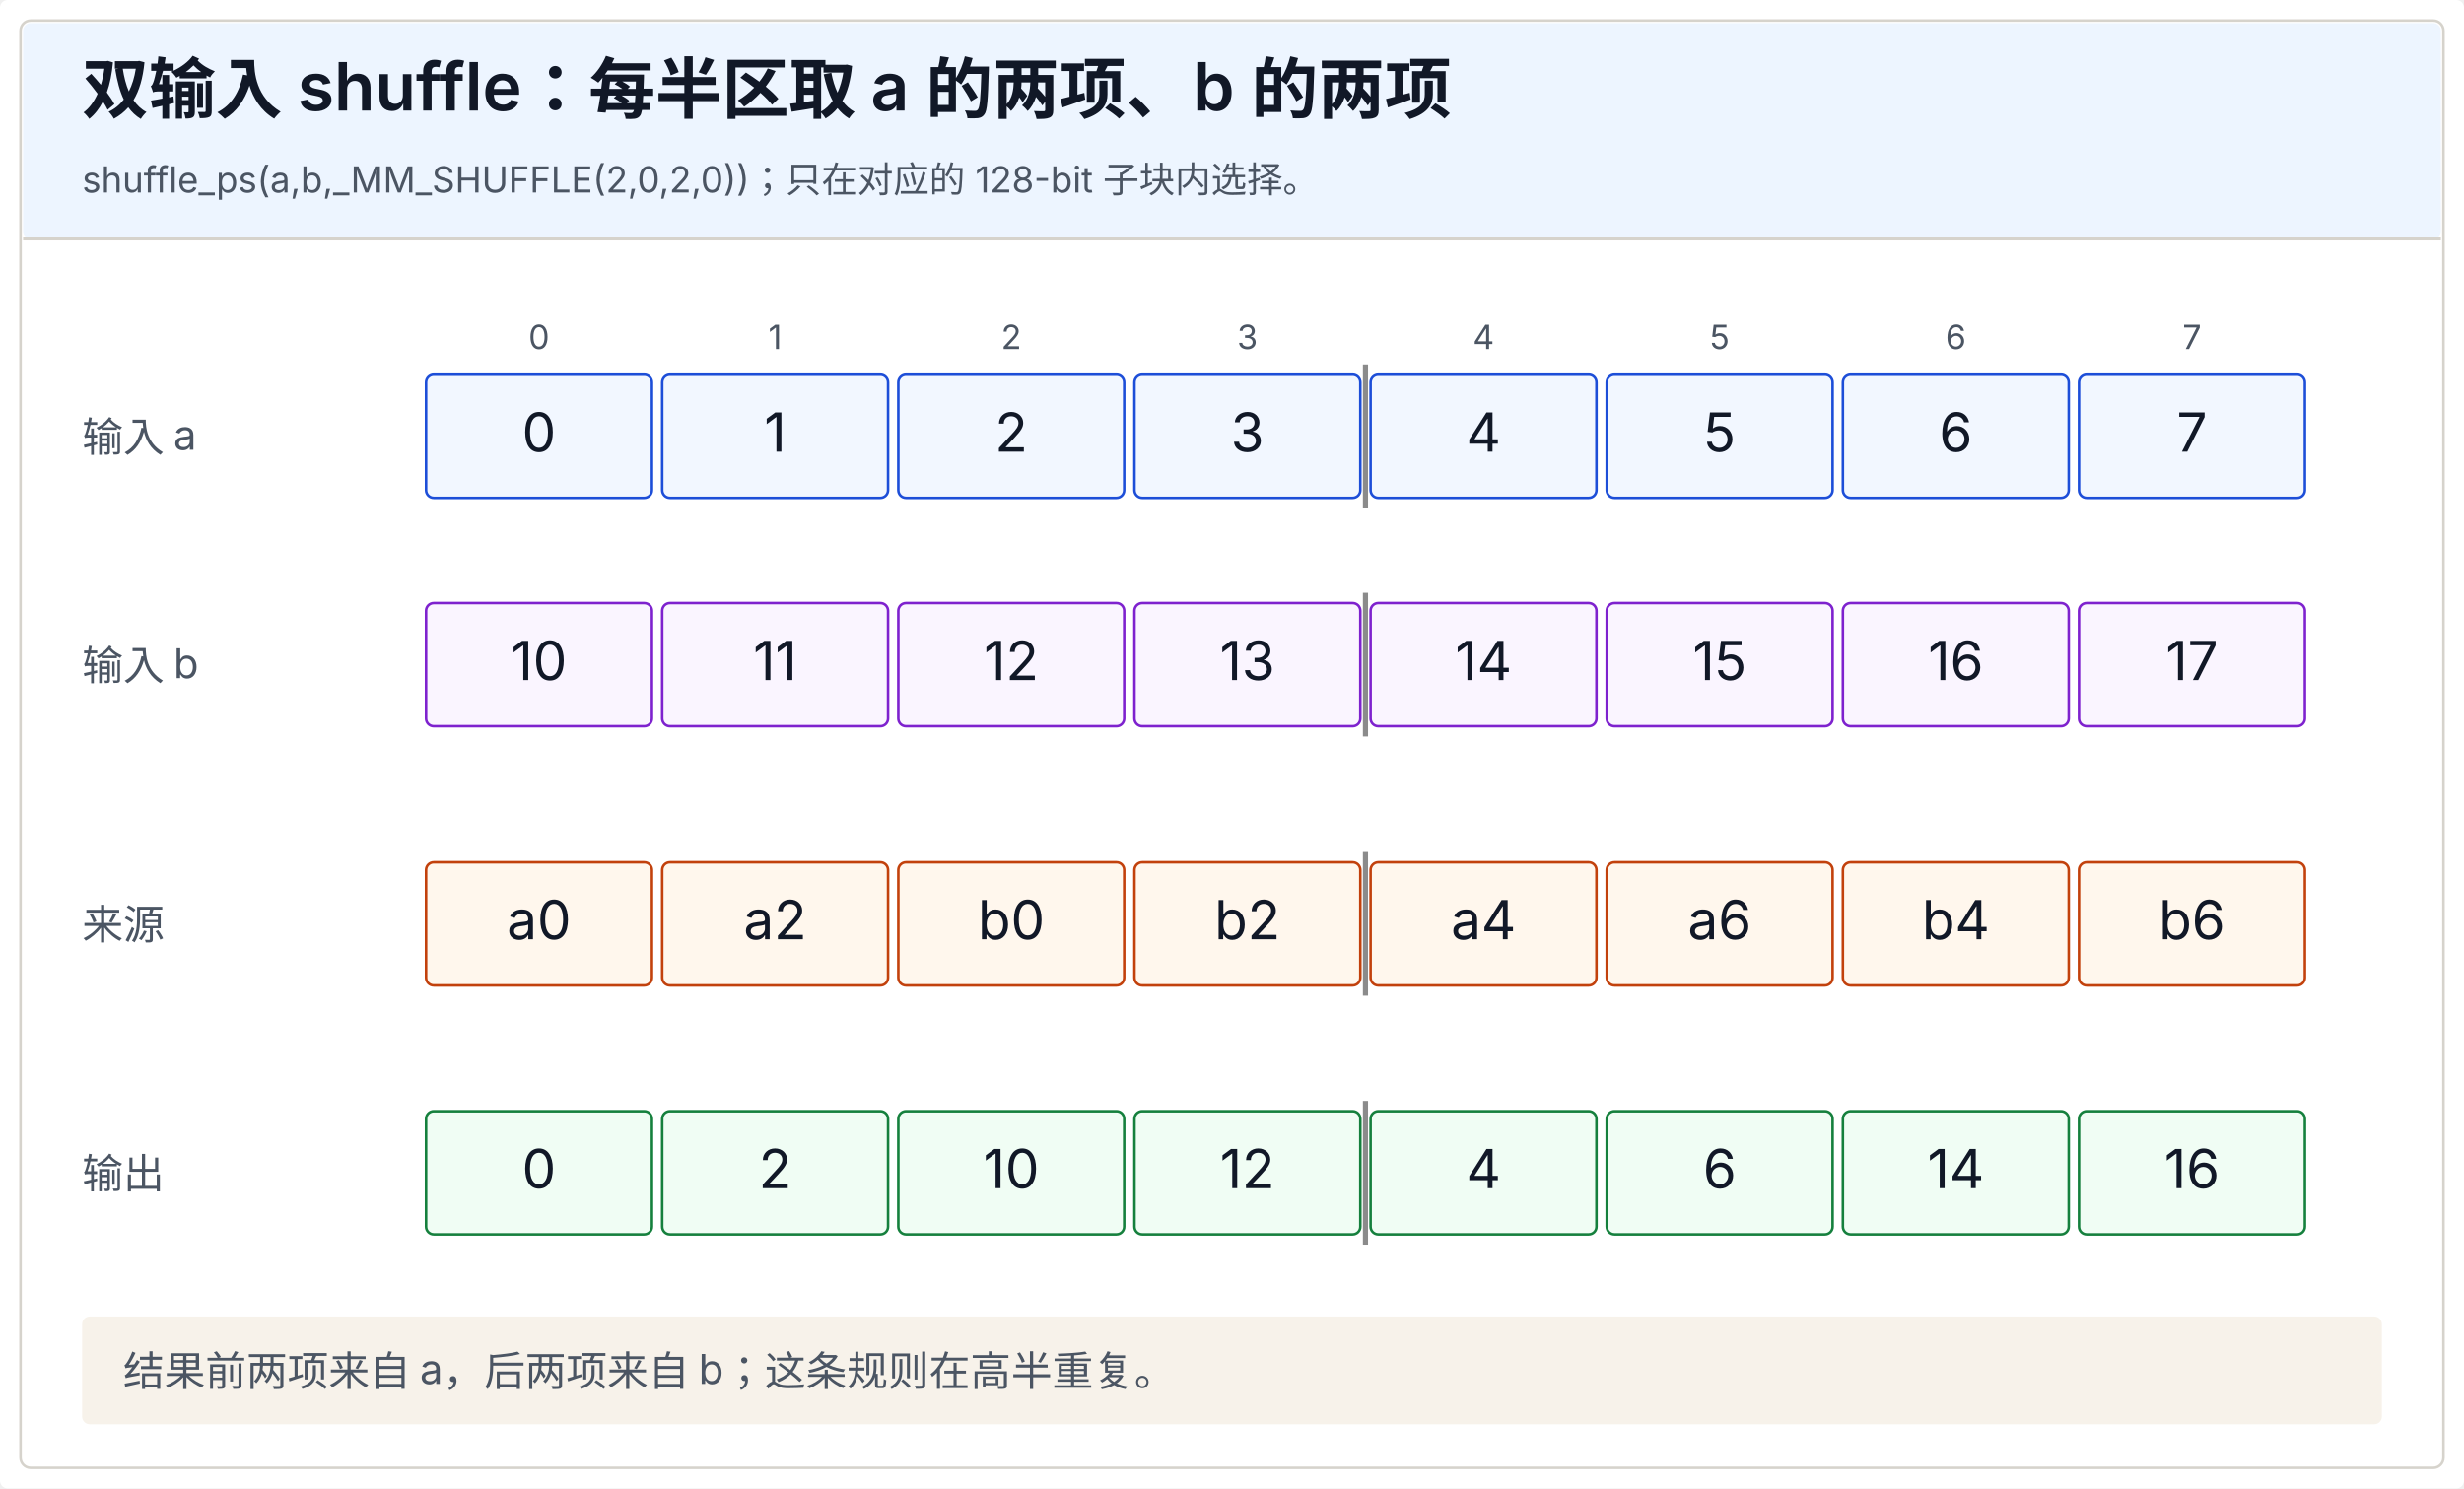
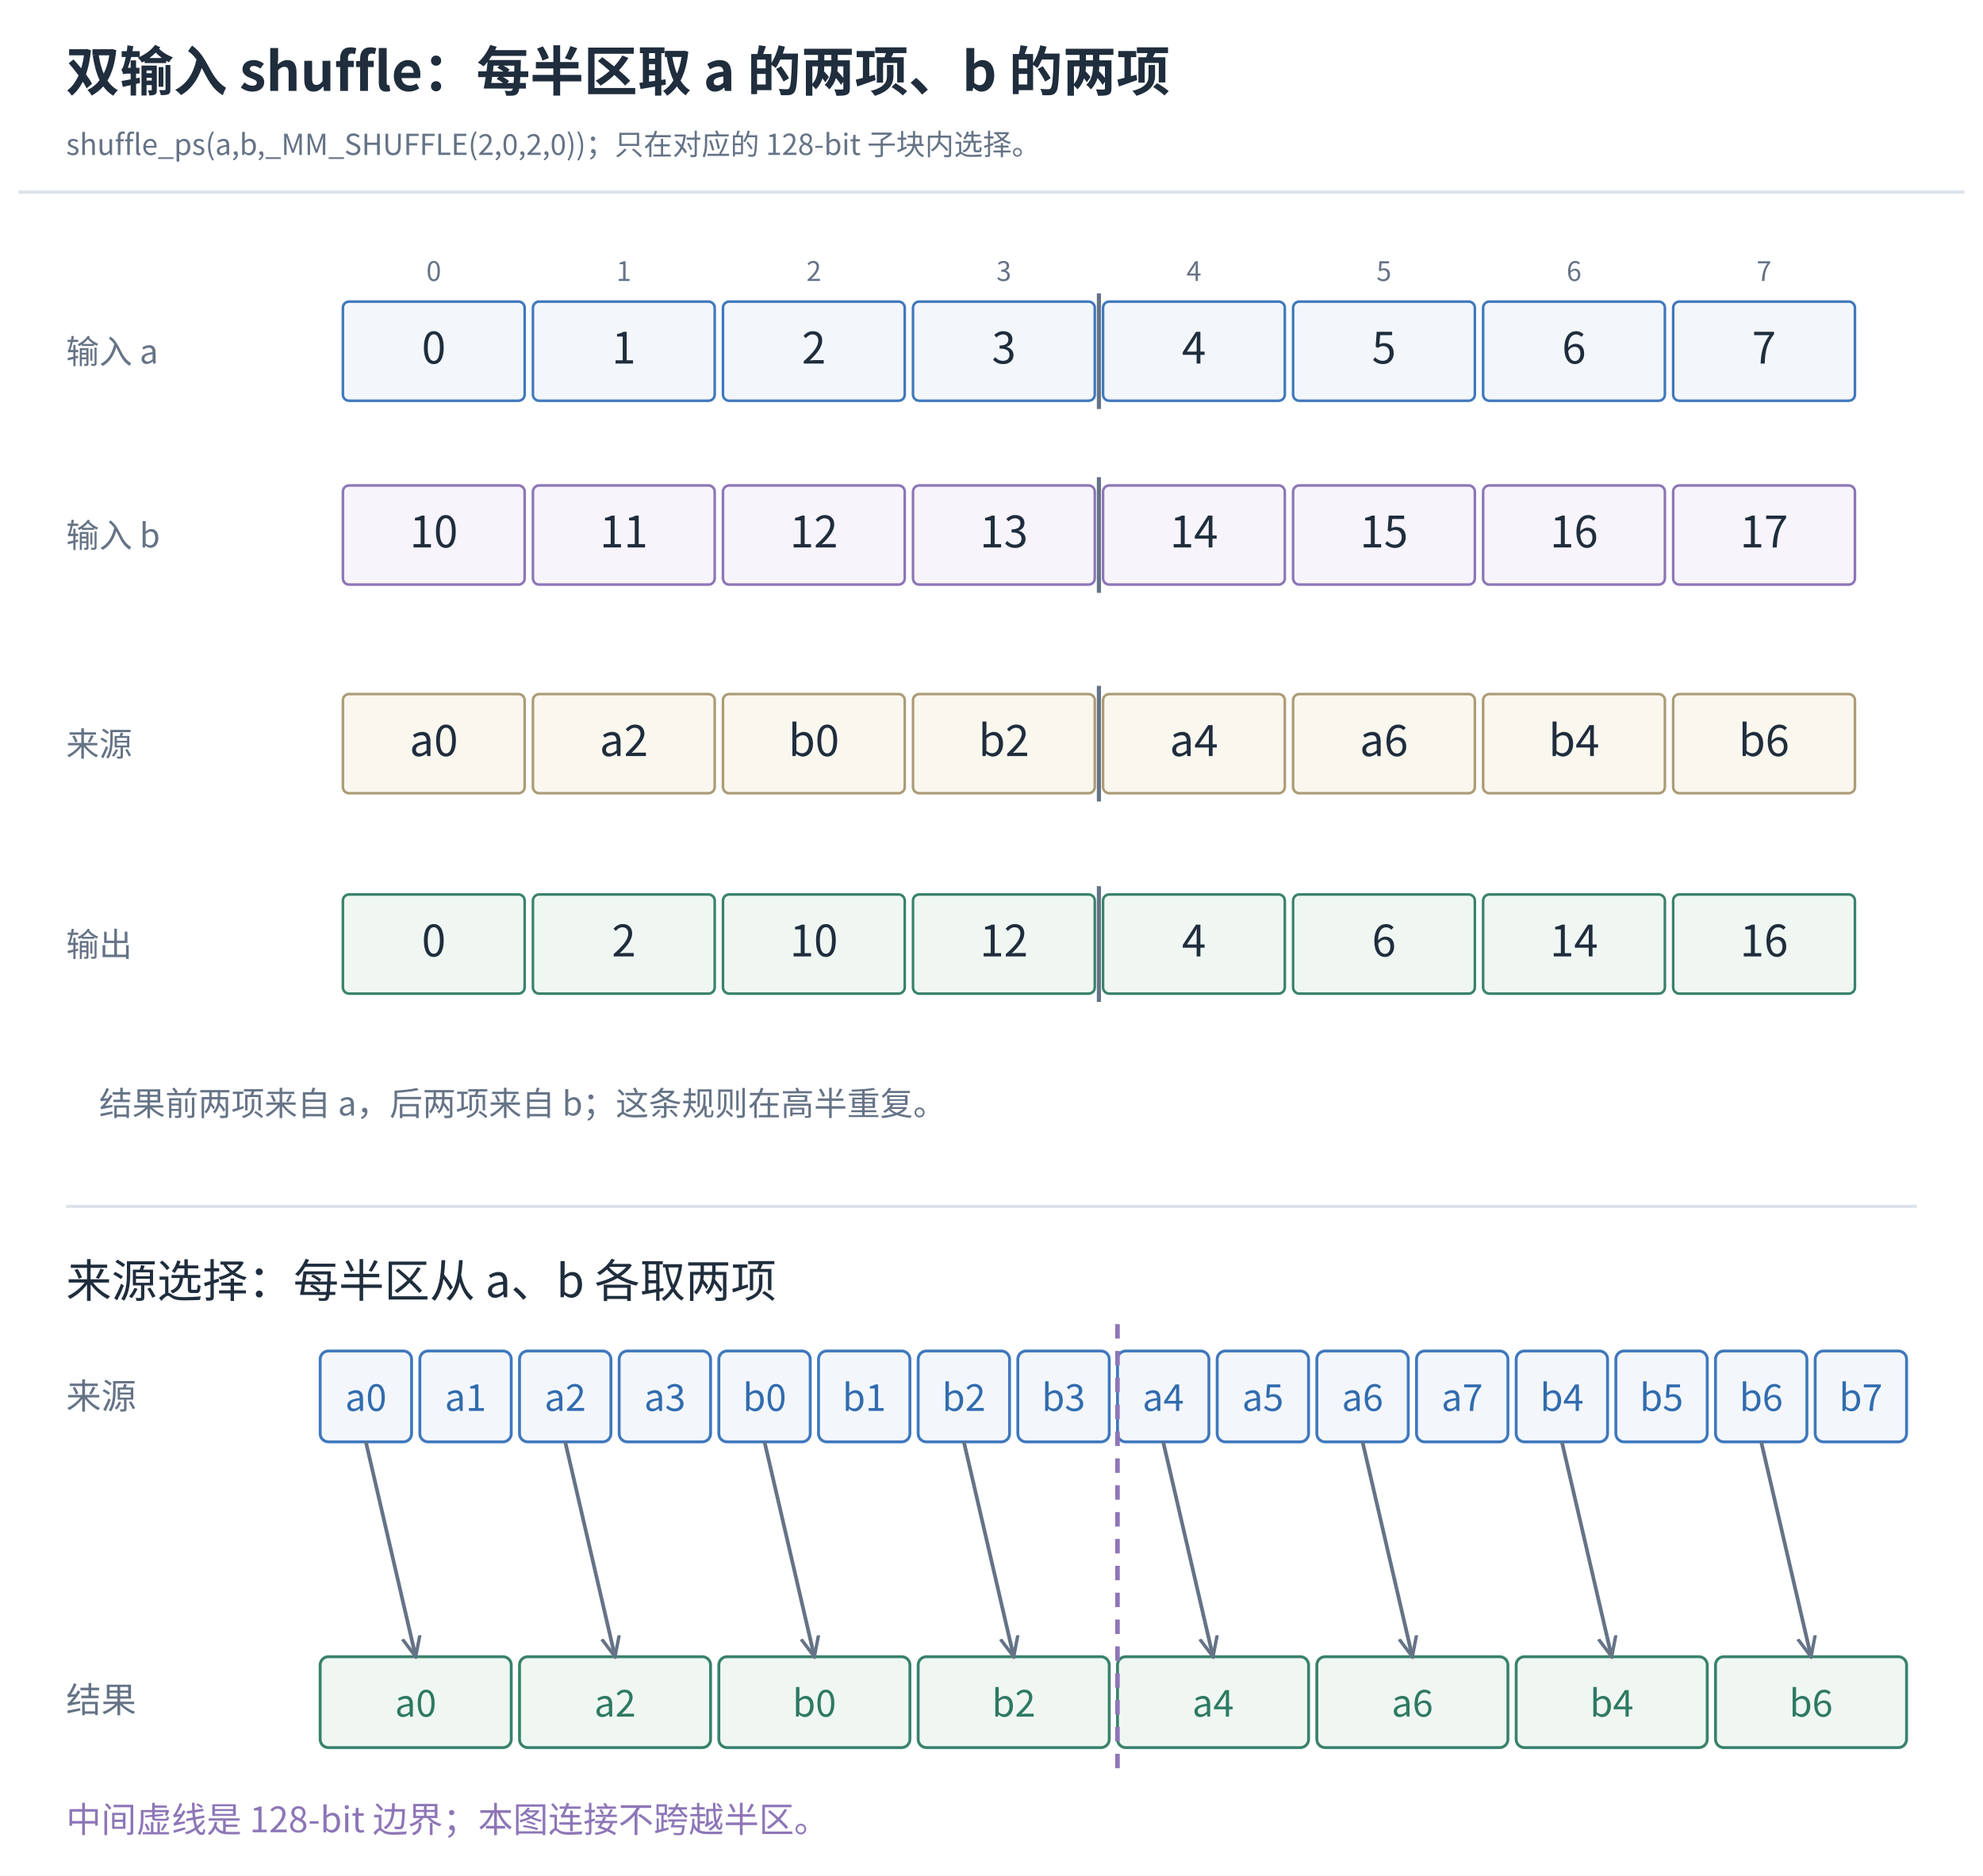
- <svg xmlns="http://www.w3.org/2000/svg" width="960" height="580" viewBox="0 0 960 580" role="img" aria-labelledby="title desc">
+ <svg xmlns="http://www.w3.org/2000/svg" width="960" height="908" viewBox="0 0 960 908" role="img" aria-labelledby="title desc">
+   <rect width="960.0" height="908.0" fill="white" />
  <defs>
    <marker id="arrow" viewBox="0 0 10 10" refX="9" refY="5" markerWidth="6" markerHeight="6" orient="auto-start-reverse">
-       <path d="M 0 1 L 9 5 L 0 9" fill="none" stroke="#8b8b8b" stroke-width="1.5" />
+       <path d="M 0 1 L 9 5 L 0 9" fill="none" stroke="#657386" stroke-width="1.6" />
+     </marker>
+     <marker id="mapping-arrow" viewBox="0 0 10 10" refX="9" refY="5" markerWidth="6" markerHeight="6" orient="auto-start-reverse">
+       <path d="M 0 1 L 9 5 L 0 9" fill="none" stroke="#657386" stroke-width="1.5" />
    </marker>
  </defs>
  <rect x="0" y="0" width="960" height="580" rx="3" fill="white" stroke="none" stroke-width="1" />
-   <rect x="8" y="8" width="944" height="564" rx="4" fill="white" stroke="#d6d3cc" stroke-width="1" />
-   <rect x="9" y="9" width="942" height="84" rx="3" fill="#edf5ff" stroke="none" stroke-width="1" />
-   <line x1="9" y1="93" x2="951" y2="93" stroke="#d6d3cc" stroke-width="1.4" />
-   <text x="32" y="44" font-family="Inter, Noto Sans SC, Arial, sans-serif" font-size="26" font-weight="600" fill="#111827" text-anchor="start">双输入 shuffle：每半区取 a 的两项、b 的两项</text>
-   <text x="32" y="75" font-family="Inter, Noto Sans SC, Arial, sans-serif" font-size="14" font-weight="400" fill="#4b5563" text-anchor="start">shuffle_ps(a,b,_MM_SHUFFLE(2,0,2,0))；只在对应的 128-bit 子块内选择。</text>
-   <text x="32" y="176" font-family="Inter, Noto Sans SC, Arial, sans-serif" font-size="16" font-weight="400" fill="#4b5563" text-anchor="start">输入 a</text>
-   <rect x="166.0" y="146" width="88.0" height="48" rx="3" fill="#f2f7ff" stroke="#1d4ed8" stroke-width="1" />
-   <text x="210.0" y="176" font-family="Inter, Noto Sans SC, Arial, sans-serif" font-size="21" font-weight="400" fill="#111827" text-anchor="middle">0</text>
-   <text x="210.0" y="136" font-family="Inter, Noto Sans SC, Arial, sans-serif" font-size="13" font-weight="400" fill="#4b5563" text-anchor="middle">0</text>
-   <rect x="258.0" y="146" width="88.0" height="48" rx="3" fill="#f2f7ff" stroke="#1d4ed8" stroke-width="1" />
-   <text x="302.0" y="176" font-family="Inter, Noto Sans SC, Arial, sans-serif" font-size="21" font-weight="400" fill="#111827" text-anchor="middle">1</text>
-   <text x="302.0" y="136" font-family="Inter, Noto Sans SC, Arial, sans-serif" font-size="13" font-weight="400" fill="#4b5563" text-anchor="middle">1</text>
-   <rect x="350.0" y="146" width="88.0" height="48" rx="3" fill="#f2f7ff" stroke="#1d4ed8" stroke-width="1" />
-   <text x="394.0" y="176" font-family="Inter, Noto Sans SC, Arial, sans-serif" font-size="21" font-weight="400" fill="#111827" text-anchor="middle">2</text>
-   <text x="394.0" y="136" font-family="Inter, Noto Sans SC, Arial, sans-serif" font-size="13" font-weight="400" fill="#4b5563" text-anchor="middle">2</text>
-   <rect x="442.0" y="146" width="88.0" height="48" rx="3" fill="#f2f7ff" stroke="#1d4ed8" stroke-width="1" />
-   <text x="486.0" y="176" font-family="Inter, Noto Sans SC, Arial, sans-serif" font-size="21" font-weight="400" fill="#111827" text-anchor="middle">3</text>
-   <text x="486.0" y="136" font-family="Inter, Noto Sans SC, Arial, sans-serif" font-size="13" font-weight="400" fill="#4b5563" text-anchor="middle">3</text>
-   <rect x="534.0" y="146" width="88.0" height="48" rx="3" fill="#f2f7ff" stroke="#1d4ed8" stroke-width="1" />
-   <text x="578.0" y="176" font-family="Inter, Noto Sans SC, Arial, sans-serif" font-size="21" font-weight="400" fill="#111827" text-anchor="middle">4</text>
-   <text x="578.0" y="136" font-family="Inter, Noto Sans SC, Arial, sans-serif" font-size="13" font-weight="400" fill="#4b5563" text-anchor="middle">4</text>
-   <rect x="626.0" y="146" width="88.0" height="48" rx="3" fill="#f2f7ff" stroke="#1d4ed8" stroke-width="1" />
-   <text x="670.0" y="176" font-family="Inter, Noto Sans SC, Arial, sans-serif" font-size="21" font-weight="400" fill="#111827" text-anchor="middle">5</text>
-   <text x="670.0" y="136" font-family="Inter, Noto Sans SC, Arial, sans-serif" font-size="13" font-weight="400" fill="#4b5563" text-anchor="middle">5</text>
-   <rect x="718.0" y="146" width="88.0" height="48" rx="3" fill="#f2f7ff" stroke="#1d4ed8" stroke-width="1" />
-   <text x="762.0" y="176" font-family="Inter, Noto Sans SC, Arial, sans-serif" font-size="21" font-weight="400" fill="#111827" text-anchor="middle">6</text>
-   <text x="762.0" y="136" font-family="Inter, Noto Sans SC, Arial, sans-serif" font-size="13" font-weight="400" fill="#4b5563" text-anchor="middle">6</text>
-   <rect x="810.0" y="146" width="88.0" height="48" rx="3" fill="#f2f7ff" stroke="#1d4ed8" stroke-width="1" />
-   <text x="854.0" y="176" font-family="Inter, Noto Sans SC, Arial, sans-serif" font-size="21" font-weight="400" fill="#111827" text-anchor="middle">7</text>
-   <text x="854.0" y="136" font-family="Inter, Noto Sans SC, Arial, sans-serif" font-size="13" font-weight="400" fill="#4b5563" text-anchor="middle">7</text>
-   <line x1="532.0" y1="142" x2="532.0" y2="198" stroke="#8b8b8b" stroke-width="2" />
-   <text x="32" y="265" font-family="Inter, Noto Sans SC, Arial, sans-serif" font-size="16" font-weight="400" fill="#4b5563" text-anchor="start">输入 b</text>
-   <rect x="166.0" y="235" width="88.0" height="48" rx="3" fill="#faf5ff" stroke="#7e22ce" stroke-width="1" />
-   <text x="210.0" y="265" font-family="Inter, Noto Sans SC, Arial, sans-serif" font-size="21" font-weight="400" fill="#111827" text-anchor="middle">10</text>
-   <rect x="258.0" y="235" width="88.0" height="48" rx="3" fill="#faf5ff" stroke="#7e22ce" stroke-width="1" />
-   <text x="302.0" y="265" font-family="Inter, Noto Sans SC, Arial, sans-serif" font-size="21" font-weight="400" fill="#111827" text-anchor="middle">11</text>
-   <rect x="350.0" y="235" width="88.0" height="48" rx="3" fill="#faf5ff" stroke="#7e22ce" stroke-width="1" />
-   <text x="394.0" y="265" font-family="Inter, Noto Sans SC, Arial, sans-serif" font-size="21" font-weight="400" fill="#111827" text-anchor="middle">12</text>
-   <rect x="442.0" y="235" width="88.0" height="48" rx="3" fill="#faf5ff" stroke="#7e22ce" stroke-width="1" />
-   <text x="486.0" y="265" font-family="Inter, Noto Sans SC, Arial, sans-serif" font-size="21" font-weight="400" fill="#111827" text-anchor="middle">13</text>
-   <rect x="534.0" y="235" width="88.0" height="48" rx="3" fill="#faf5ff" stroke="#7e22ce" stroke-width="1" />
-   <text x="578.0" y="265" font-family="Inter, Noto Sans SC, Arial, sans-serif" font-size="21" font-weight="400" fill="#111827" text-anchor="middle">14</text>
-   <rect x="626.0" y="235" width="88.0" height="48" rx="3" fill="#faf5ff" stroke="#7e22ce" stroke-width="1" />
-   <text x="670.0" y="265" font-family="Inter, Noto Sans SC, Arial, sans-serif" font-size="21" font-weight="400" fill="#111827" text-anchor="middle">15</text>
-   <rect x="718.0" y="235" width="88.0" height="48" rx="3" fill="#faf5ff" stroke="#7e22ce" stroke-width="1" />
-   <text x="762.0" y="265" font-family="Inter, Noto Sans SC, Arial, sans-serif" font-size="21" font-weight="400" fill="#111827" text-anchor="middle">16</text>
-   <rect x="810.0" y="235" width="88.0" height="48" rx="3" fill="#faf5ff" stroke="#7e22ce" stroke-width="1" />
-   <text x="854.0" y="265" font-family="Inter, Noto Sans SC, Arial, sans-serif" font-size="21" font-weight="400" fill="#111827" text-anchor="middle">17</text>
-   <line x1="532.0" y1="231" x2="532.0" y2="287" stroke="#8b8b8b" stroke-width="2" />
-   <text x="32" y="366" font-family="Inter, Noto Sans SC, Arial, sans-serif" font-size="16" font-weight="400" fill="#4b5563" text-anchor="start">来源</text>
-   <rect x="166.0" y="336" width="88.0" height="48" rx="3" fill="#fff7ed" stroke="#c2410c" stroke-width="1" />
-   <text x="210.0" y="366" font-family="Inter, Noto Sans SC, Arial, sans-serif" font-size="21" font-weight="400" fill="#111827" text-anchor="middle">a0</text>
-   <rect x="258.0" y="336" width="88.0" height="48" rx="3" fill="#fff7ed" stroke="#c2410c" stroke-width="1" />
-   <text x="302.0" y="366" font-family="Inter, Noto Sans SC, Arial, sans-serif" font-size="21" font-weight="400" fill="#111827" text-anchor="middle">a2</text>
-   <rect x="350.0" y="336" width="88.0" height="48" rx="3" fill="#fff7ed" stroke="#c2410c" stroke-width="1" />
-   <text x="394.0" y="366" font-family="Inter, Noto Sans SC, Arial, sans-serif" font-size="21" font-weight="400" fill="#111827" text-anchor="middle">b0</text>
-   <rect x="442.0" y="336" width="88.0" height="48" rx="3" fill="#fff7ed" stroke="#c2410c" stroke-width="1" />
-   <text x="486.0" y="366" font-family="Inter, Noto Sans SC, Arial, sans-serif" font-size="21" font-weight="400" fill="#111827" text-anchor="middle">b2</text>
-   <rect x="534.0" y="336" width="88.0" height="48" rx="3" fill="#fff7ed" stroke="#c2410c" stroke-width="1" />
-   <text x="578.0" y="366" font-family="Inter, Noto Sans SC, Arial, sans-serif" font-size="21" font-weight="400" fill="#111827" text-anchor="middle">a4</text>
-   <rect x="626.0" y="336" width="88.0" height="48" rx="3" fill="#fff7ed" stroke="#c2410c" stroke-width="1" />
-   <text x="670.0" y="366" font-family="Inter, Noto Sans SC, Arial, sans-serif" font-size="21" font-weight="400" fill="#111827" text-anchor="middle">a6</text>
-   <rect x="718.0" y="336" width="88.0" height="48" rx="3" fill="#fff7ed" stroke="#c2410c" stroke-width="1" />
-   <text x="762.0" y="366" font-family="Inter, Noto Sans SC, Arial, sans-serif" font-size="21" font-weight="400" fill="#111827" text-anchor="middle">b4</text>
-   <rect x="810.0" y="336" width="88.0" height="48" rx="3" fill="#fff7ed" stroke="#c2410c" stroke-width="1" />
-   <text x="854.0" y="366" font-family="Inter, Noto Sans SC, Arial, sans-serif" font-size="21" font-weight="400" fill="#111827" text-anchor="middle">b6</text>
-   <line x1="532.0" y1="332" x2="532.0" y2="388" stroke="#8b8b8b" stroke-width="2" />
-   <text x="32" y="463" font-family="Inter, Noto Sans SC, Arial, sans-serif" font-size="16" font-weight="400" fill="#4b5563" text-anchor="start">输出</text>
-   <rect x="166.0" y="433" width="88.0" height="48" rx="3" fill="#f0fdf4" stroke="#15803d" stroke-width="1" />
-   <text x="210.0" y="463" font-family="Inter, Noto Sans SC, Arial, sans-serif" font-size="21" font-weight="400" fill="#111827" text-anchor="middle">0</text>
-   <rect x="258.0" y="433" width="88.0" height="48" rx="3" fill="#f0fdf4" stroke="#15803d" stroke-width="1" />
-   <text x="302.0" y="463" font-family="Inter, Noto Sans SC, Arial, sans-serif" font-size="21" font-weight="400" fill="#111827" text-anchor="middle">2</text>
-   <rect x="350.0" y="433" width="88.0" height="48" rx="3" fill="#f0fdf4" stroke="#15803d" stroke-width="1" />
-   <text x="394.0" y="463" font-family="Inter, Noto Sans SC, Arial, sans-serif" font-size="21" font-weight="400" fill="#111827" text-anchor="middle">10</text>
-   <rect x="442.0" y="433" width="88.0" height="48" rx="3" fill="#f0fdf4" stroke="#15803d" stroke-width="1" />
-   <text x="486.0" y="463" font-family="Inter, Noto Sans SC, Arial, sans-serif" font-size="21" font-weight="400" fill="#111827" text-anchor="middle">12</text>
-   <rect x="534.0" y="433" width="88.0" height="48" rx="3" fill="#f0fdf4" stroke="#15803d" stroke-width="1" />
-   <text x="578.0" y="463" font-family="Inter, Noto Sans SC, Arial, sans-serif" font-size="21" font-weight="400" fill="#111827" text-anchor="middle">4</text>
-   <rect x="626.0" y="433" width="88.0" height="48" rx="3" fill="#f0fdf4" stroke="#15803d" stroke-width="1" />
-   <text x="670.0" y="463" font-family="Inter, Noto Sans SC, Arial, sans-serif" font-size="21" font-weight="400" fill="#111827" text-anchor="middle">6</text>
-   <rect x="718.0" y="433" width="88.0" height="48" rx="3" fill="#f0fdf4" stroke="#15803d" stroke-width="1" />
-   <text x="762.0" y="463" font-family="Inter, Noto Sans SC, Arial, sans-serif" font-size="21" font-weight="400" fill="#111827" text-anchor="middle">14</text>
-   <rect x="810.0" y="433" width="88.0" height="48" rx="3" fill="#f0fdf4" stroke="#15803d" stroke-width="1" />
-   <text x="854.0" y="463" font-family="Inter, Noto Sans SC, Arial, sans-serif" font-size="21" font-weight="400" fill="#111827" text-anchor="middle">16</text>
-   <line x1="532.0" y1="429" x2="532.0" y2="485" stroke="#8b8b8b" stroke-width="2" />
-   <rect x="32" y="513" width="896" height="42" rx="3" fill="#f7f2ea" stroke="none" stroke-width="1" />
-   <text x="48" y="540" font-family="Inter, Noto Sans SC, Arial, sans-serif" font-size="16" font-weight="400" fill="#4b5563" text-anchor="start">结果前两项来自 a，后两项来自 b；这条规则在高半重复。</text>
+   <rect x="8" y="8" width="944" height="564" rx="4" fill="white" stroke="none" stroke-width="1" />
+   <rect x="9" y="9" width="942" height="84" rx="3" fill="white" stroke="none" stroke-width="1" />
+   <line x1="9" y1="93" x2="951" y2="93" stroke="#dce3ea" stroke-width="1.6" />
+   <text x="32" y="44" font-family="Noto Sans SC, Noto Sans CJK SC, Inter, Arial, sans-serif" font-size="26" font-weight="600" fill="#1f2d3d" text-anchor="start">双输入 shuffle：每半区取 a 的两项、b 的两项</text>
+   <text x="32" y="75" font-family="Noto Sans SC, Noto Sans CJK SC, Inter, Arial, sans-serif" font-size="14" font-weight="400" fill="#657386" text-anchor="start">shuffle_ps(a,b,_MM_SHUFFLE(2,0,2,0))；只在对应的 128-bit 子块内选择。</text>
+   <text x="32" y="176" font-family="Noto Sans SC, Noto Sans CJK SC, Inter, Arial, sans-serif" font-size="16" font-weight="400" fill="#657386" text-anchor="start">输入 a</text>
+   <rect x="166.0" y="146" width="88.0" height="48" rx="3" fill="#f3f7fc" stroke="#4078bd" stroke-width="1.25" />
+   <text x="210.0" y="176" font-family="Noto Sans SC, Noto Sans CJK SC, Inter, Arial, sans-serif" font-size="21" font-weight="400" fill="#1f2d3d" text-anchor="middle">0</text>
+   <text x="210.0" y="136" font-family="Noto Sans SC, Noto Sans CJK SC, Inter, Arial, sans-serif" font-size="13" font-weight="400" fill="#657386" text-anchor="middle">0</text>
+   <rect x="258.0" y="146" width="88.0" height="48" rx="3" fill="#f3f7fc" stroke="#4078bd" stroke-width="1.25" />
+   <text x="302.0" y="176" font-family="Noto Sans SC, Noto Sans CJK SC, Inter, Arial, sans-serif" font-size="21" font-weight="400" fill="#1f2d3d" text-anchor="middle">1</text>
+   <text x="302.0" y="136" font-family="Noto Sans SC, Noto Sans CJK SC, Inter, Arial, sans-serif" font-size="13" font-weight="400" fill="#657386" text-anchor="middle">1</text>
+   <rect x="350.0" y="146" width="88.0" height="48" rx="3" fill="#f3f7fc" stroke="#4078bd" stroke-width="1.25" />
+   <text x="394.0" y="176" font-family="Noto Sans SC, Noto Sans CJK SC, Inter, Arial, sans-serif" font-size="21" font-weight="400" fill="#1f2d3d" text-anchor="middle">2</text>
+   <text x="394.0" y="136" font-family="Noto Sans SC, Noto Sans CJK SC, Inter, Arial, sans-serif" font-size="13" font-weight="400" fill="#657386" text-anchor="middle">2</text>
+   <rect x="442.0" y="146" width="88.0" height="48" rx="3" fill="#f3f7fc" stroke="#4078bd" stroke-width="1.25" />
+   <text x="486.0" y="176" font-family="Noto Sans SC, Noto Sans CJK SC, Inter, Arial, sans-serif" font-size="21" font-weight="400" fill="#1f2d3d" text-anchor="middle">3</text>
+   <text x="486.0" y="136" font-family="Noto Sans SC, Noto Sans CJK SC, Inter, Arial, sans-serif" font-size="13" font-weight="400" fill="#657386" text-anchor="middle">3</text>
+   <rect x="534.0" y="146" width="88.0" height="48" rx="3" fill="#f3f7fc" stroke="#4078bd" stroke-width="1.25" />
+   <text x="578.0" y="176" font-family="Noto Sans SC, Noto Sans CJK SC, Inter, Arial, sans-serif" font-size="21" font-weight="400" fill="#1f2d3d" text-anchor="middle">4</text>
+   <text x="578.0" y="136" font-family="Noto Sans SC, Noto Sans CJK SC, Inter, Arial, sans-serif" font-size="13" font-weight="400" fill="#657386" text-anchor="middle">4</text>
+   <rect x="626.0" y="146" width="88.0" height="48" rx="3" fill="#f3f7fc" stroke="#4078bd" stroke-width="1.25" />
+   <text x="670.0" y="176" font-family="Noto Sans SC, Noto Sans CJK SC, Inter, Arial, sans-serif" font-size="21" font-weight="400" fill="#1f2d3d" text-anchor="middle">5</text>
+   <text x="670.0" y="136" font-family="Noto Sans SC, Noto Sans CJK SC, Inter, Arial, sans-serif" font-size="13" font-weight="400" fill="#657386" text-anchor="middle">5</text>
+   <rect x="718.0" y="146" width="88.0" height="48" rx="3" fill="#f3f7fc" stroke="#4078bd" stroke-width="1.25" />
+   <text x="762.0" y="176" font-family="Noto Sans SC, Noto Sans CJK SC, Inter, Arial, sans-serif" font-size="21" font-weight="400" fill="#1f2d3d" text-anchor="middle">6</text>
+   <text x="762.0" y="136" font-family="Noto Sans SC, Noto Sans CJK SC, Inter, Arial, sans-serif" font-size="13" font-weight="400" fill="#657386" text-anchor="middle">6</text>
+   <rect x="810.0" y="146" width="88.0" height="48" rx="3" fill="#f3f7fc" stroke="#4078bd" stroke-width="1.25" />
+   <text x="854.0" y="176" font-family="Noto Sans SC, Noto Sans CJK SC, Inter, Arial, sans-serif" font-size="21" font-weight="400" fill="#1f2d3d" text-anchor="middle">7</text>
+   <text x="854.0" y="136" font-family="Noto Sans SC, Noto Sans CJK SC, Inter, Arial, sans-serif" font-size="13" font-weight="400" fill="#657386" text-anchor="middle">7</text>
+   <line x1="532.0" y1="142" x2="532.0" y2="198" stroke="#657386" stroke-width="2.0" />
+   <text x="32" y="265" font-family="Noto Sans SC, Noto Sans CJK SC, Inter, Arial, sans-serif" font-size="16" font-weight="400" fill="#657386" text-anchor="start">输入 b</text>
+   <rect x="166.0" y="235" width="88.0" height="48" rx="3" fill="#f7f4fb" stroke="#8d76b7" stroke-width="1.25" />
+   <text x="210.0" y="265" font-family="Noto Sans SC, Noto Sans CJK SC, Inter, Arial, sans-serif" font-size="21" font-weight="400" fill="#1f2d3d" text-anchor="middle">10</text>
+   <rect x="258.0" y="235" width="88.0" height="48" rx="3" fill="#f7f4fb" stroke="#8d76b7" stroke-width="1.25" />
+   <text x="302.0" y="265" font-family="Noto Sans SC, Noto Sans CJK SC, Inter, Arial, sans-serif" font-size="21" font-weight="400" fill="#1f2d3d" text-anchor="middle">11</text>
+   <rect x="350.0" y="235" width="88.0" height="48" rx="3" fill="#f7f4fb" stroke="#8d76b7" stroke-width="1.25" />
+   <text x="394.0" y="265" font-family="Noto Sans SC, Noto Sans CJK SC, Inter, Arial, sans-serif" font-size="21" font-weight="400" fill="#1f2d3d" text-anchor="middle">12</text>
+   <rect x="442.0" y="235" width="88.0" height="48" rx="3" fill="#f7f4fb" stroke="#8d76b7" stroke-width="1.25" />
+   <text x="486.0" y="265" font-family="Noto Sans SC, Noto Sans CJK SC, Inter, Arial, sans-serif" font-size="21" font-weight="400" fill="#1f2d3d" text-anchor="middle">13</text>
+   <rect x="534.0" y="235" width="88.0" height="48" rx="3" fill="#f7f4fb" stroke="#8d76b7" stroke-width="1.25" />
+   <text x="578.0" y="265" font-family="Noto Sans SC, Noto Sans CJK SC, Inter, Arial, sans-serif" font-size="21" font-weight="400" fill="#1f2d3d" text-anchor="middle">14</text>
+   <rect x="626.0" y="235" width="88.0" height="48" rx="3" fill="#f7f4fb" stroke="#8d76b7" stroke-width="1.25" />
+   <text x="670.0" y="265" font-family="Noto Sans SC, Noto Sans CJK SC, Inter, Arial, sans-serif" font-size="21" font-weight="400" fill="#1f2d3d" text-anchor="middle">15</text>
+   <rect x="718.0" y="235" width="88.0" height="48" rx="3" fill="#f7f4fb" stroke="#8d76b7" stroke-width="1.25" />
+   <text x="762.0" y="265" font-family="Noto Sans SC, Noto Sans CJK SC, Inter, Arial, sans-serif" font-size="21" font-weight="400" fill="#1f2d3d" text-anchor="middle">16</text>
+   <rect x="810.0" y="235" width="88.0" height="48" rx="3" fill="#f7f4fb" stroke="#8d76b7" stroke-width="1.25" />
+   <text x="854.0" y="265" font-family="Noto Sans SC, Noto Sans CJK SC, Inter, Arial, sans-serif" font-size="21" font-weight="400" fill="#1f2d3d" text-anchor="middle">17</text>
+   <line x1="532.0" y1="231" x2="532.0" y2="287" stroke="#657386" stroke-width="2.0" />
+   <text x="32" y="366" font-family="Noto Sans SC, Noto Sans CJK SC, Inter, Arial, sans-serif" font-size="16" font-weight="400" fill="#657386" text-anchor="start">来源</text>
+   <rect x="166.0" y="336" width="88.0" height="48" rx="3" fill="#faf7ef" stroke="#ac9c76" stroke-width="1.25" />
+   <text x="210.0" y="366" font-family="Noto Sans SC, Noto Sans CJK SC, Inter, Arial, sans-serif" font-size="21" font-weight="400" fill="#1f2d3d" text-anchor="middle">a0</text>
+   <rect x="258.0" y="336" width="88.0" height="48" rx="3" fill="#faf7ef" stroke="#ac9c76" stroke-width="1.25" />
+   <text x="302.0" y="366" font-family="Noto Sans SC, Noto Sans CJK SC, Inter, Arial, sans-serif" font-size="21" font-weight="400" fill="#1f2d3d" text-anchor="middle">a2</text>
+   <rect x="350.0" y="336" width="88.0" height="48" rx="3" fill="#faf7ef" stroke="#ac9c76" stroke-width="1.25" />
+   <text x="394.0" y="366" font-family="Noto Sans SC, Noto Sans CJK SC, Inter, Arial, sans-serif" font-size="21" font-weight="400" fill="#1f2d3d" text-anchor="middle">b0</text>
+   <rect x="442.0" y="336" width="88.0" height="48" rx="3" fill="#faf7ef" stroke="#ac9c76" stroke-width="1.25" />
+   <text x="486.0" y="366" font-family="Noto Sans SC, Noto Sans CJK SC, Inter, Arial, sans-serif" font-size="21" font-weight="400" fill="#1f2d3d" text-anchor="middle">b2</text>
+   <rect x="534.0" y="336" width="88.0" height="48" rx="3" fill="#faf7ef" stroke="#ac9c76" stroke-width="1.25" />
+   <text x="578.0" y="366" font-family="Noto Sans SC, Noto Sans CJK SC, Inter, Arial, sans-serif" font-size="21" font-weight="400" fill="#1f2d3d" text-anchor="middle">a4</text>
+   <rect x="626.0" y="336" width="88.0" height="48" rx="3" fill="#faf7ef" stroke="#ac9c76" stroke-width="1.25" />
+   <text x="670.0" y="366" font-family="Noto Sans SC, Noto Sans CJK SC, Inter, Arial, sans-serif" font-size="21" font-weight="400" fill="#1f2d3d" text-anchor="middle">a6</text>
+   <rect x="718.0" y="336" width="88.0" height="48" rx="3" fill="#faf7ef" stroke="#ac9c76" stroke-width="1.25" />
+   <text x="762.0" y="366" font-family="Noto Sans SC, Noto Sans CJK SC, Inter, Arial, sans-serif" font-size="21" font-weight="400" fill="#1f2d3d" text-anchor="middle">b4</text>
+   <rect x="810.0" y="336" width="88.0" height="48" rx="3" fill="#faf7ef" stroke="#ac9c76" stroke-width="1.25" />
+   <text x="854.0" y="366" font-family="Noto Sans SC, Noto Sans CJK SC, Inter, Arial, sans-serif" font-size="21" font-weight="400" fill="#1f2d3d" text-anchor="middle">b6</text>
+   <line x1="532.0" y1="332" x2="532.0" y2="388" stroke="#657386" stroke-width="2.0" />
+   <text x="32" y="463" font-family="Noto Sans SC, Noto Sans CJK SC, Inter, Arial, sans-serif" font-size="16" font-weight="400" fill="#657386" text-anchor="start">输出</text>
+   <rect x="166.0" y="433" width="88.0" height="48" rx="3" fill="#f0f7f3" stroke="#39826d" stroke-width="1.25" />
+   <text x="210.0" y="463" font-family="Noto Sans SC, Noto Sans CJK SC, Inter, Arial, sans-serif" font-size="21" font-weight="400" fill="#1f2d3d" text-anchor="middle">0</text>
+   <rect x="258.0" y="433" width="88.0" height="48" rx="3" fill="#f0f7f3" stroke="#39826d" stroke-width="1.25" />
+   <text x="302.0" y="463" font-family="Noto Sans SC, Noto Sans CJK SC, Inter, Arial, sans-serif" font-size="21" font-weight="400" fill="#1f2d3d" text-anchor="middle">2</text>
+   <rect x="350.0" y="433" width="88.0" height="48" rx="3" fill="#f0f7f3" stroke="#39826d" stroke-width="1.25" />
+   <text x="394.0" y="463" font-family="Noto Sans SC, Noto Sans CJK SC, Inter, Arial, sans-serif" font-size="21" font-weight="400" fill="#1f2d3d" text-anchor="middle">10</text>
+   <rect x="442.0" y="433" width="88.0" height="48" rx="3" fill="#f0f7f3" stroke="#39826d" stroke-width="1.25" />
+   <text x="486.0" y="463" font-family="Noto Sans SC, Noto Sans CJK SC, Inter, Arial, sans-serif" font-size="21" font-weight="400" fill="#1f2d3d" text-anchor="middle">12</text>
+   <rect x="534.0" y="433" width="88.0" height="48" rx="3" fill="#f0f7f3" stroke="#39826d" stroke-width="1.25" />
+   <text x="578.0" y="463" font-family="Noto Sans SC, Noto Sans CJK SC, Inter, Arial, sans-serif" font-size="21" font-weight="400" fill="#1f2d3d" text-anchor="middle">4</text>
+   <rect x="626.0" y="433" width="88.0" height="48" rx="3" fill="#f0f7f3" stroke="#39826d" stroke-width="1.25" />
+   <text x="670.0" y="463" font-family="Noto Sans SC, Noto Sans CJK SC, Inter, Arial, sans-serif" font-size="21" font-weight="400" fill="#1f2d3d" text-anchor="middle">6</text>
+   <rect x="718.0" y="433" width="88.0" height="48" rx="3" fill="#f0f7f3" stroke="#39826d" stroke-width="1.25" />
+   <text x="762.0" y="463" font-family="Noto Sans SC, Noto Sans CJK SC, Inter, Arial, sans-serif" font-size="21" font-weight="400" fill="#1f2d3d" text-anchor="middle">14</text>
+   <rect x="810.0" y="433" width="88.0" height="48" rx="3" fill="#f0f7f3" stroke="#39826d" stroke-width="1.25" />
+   <text x="854.0" y="463" font-family="Noto Sans SC, Noto Sans CJK SC, Inter, Arial, sans-serif" font-size="21" font-weight="400" fill="#1f2d3d" text-anchor="middle">16</text>
+   <line x1="532.0" y1="429" x2="532.0" y2="485" stroke="#657386" stroke-width="2.0" />
+   <rect x="32" y="513" width="896" height="42" rx="3" fill="white" stroke="none" stroke-width="1" />
+   <text x="48" y="540" font-family="Noto Sans SC, Noto Sans CJK SC, Inter, Arial, sans-serif" font-size="16" font-weight="400" fill="#657386" text-anchor="start">结果前两项来自 a，后两项来自 b；这条规则在高半重复。</text>
+   <g id="lane-mapping">
+     <line x1="32" y1="584.0" x2="928.0" y2="584.0" stroke="#dce3ea" stroke-width="1.5" />
+     <text x="32" y="628.0" font-family="Noto Sans SC, Noto Sans CJK SC, Inter, Arial, sans-serif" font-size="22" fill="#1f2d3d">来源选择：每半区从 a、b 各取两项</text>
+     <text x="32" y="682.0" font-family="Noto Sans SC, Noto Sans CJK SC, Inter, Arial, sans-serif" font-size="17" fill="#657386">来源</text>
+     <text x="32" y="829.0" font-family="Noto Sans SC, Noto Sans CJK SC, Inter, Arial, sans-serif" font-size="17" fill="#657386">结果</text>
+     <rect x="155.0" y="654.0" width="44.25" height="44" rx="4" fill="#f3f7fc" stroke="#4078bd" stroke-width="1.4" />
+     <text x="177.125" y="683.0" font-family="Noto Sans SC, Noto Sans CJK SC, Inter, Arial, sans-serif" font-size="18" fill="#326cae" text-anchor="middle">a0</text>
+     <rect x="203.25" y="654.0" width="44.25" height="44" rx="4" fill="#f3f7fc" stroke="#4078bd" stroke-width="1.4" />
+     <text x="225.375" y="683.0" font-family="Noto Sans SC, Noto Sans CJK SC, Inter, Arial, sans-serif" font-size="18" fill="#326cae" text-anchor="middle">a1</text>
+     <rect x="251.5" y="654.0" width="44.25" height="44" rx="4" fill="#f3f7fc" stroke="#4078bd" stroke-width="1.4" />
+     <text x="273.625" y="683.0" font-family="Noto Sans SC, Noto Sans CJK SC, Inter, Arial, sans-serif" font-size="18" fill="#326cae" text-anchor="middle">a2</text>
+     <rect x="299.75" y="654.0" width="44.25" height="44" rx="4" fill="#f3f7fc" stroke="#4078bd" stroke-width="1.4" />
+     <text x="321.875" y="683.0" font-family="Noto Sans SC, Noto Sans CJK SC, Inter, Arial, sans-serif" font-size="18" fill="#326cae" text-anchor="middle">a3</text>
+     <rect x="348.0" y="654.0" width="44.25" height="44" rx="4" fill="#f3f7fc" stroke="#4078bd" stroke-width="1.4" />
+     <text x="370.125" y="683.0" font-family="Noto Sans SC, Noto Sans CJK SC, Inter, Arial, sans-serif" font-size="18" fill="#326cae" text-anchor="middle">b0</text>
+     <rect x="396.25" y="654.0" width="44.25" height="44" rx="4" fill="#f3f7fc" stroke="#4078bd" stroke-width="1.4" />
+     <text x="418.375" y="683.0" font-family="Noto Sans SC, Noto Sans CJK SC, Inter, Arial, sans-serif" font-size="18" fill="#326cae" text-anchor="middle">b1</text>
+     <rect x="444.5" y="654.0" width="44.25" height="44" rx="4" fill="#f3f7fc" stroke="#4078bd" stroke-width="1.4" />
+     <text x="466.625" y="683.0" font-family="Noto Sans SC, Noto Sans CJK SC, Inter, Arial, sans-serif" font-size="18" fill="#326cae" text-anchor="middle">b2</text>
+     <rect x="492.75" y="654.0" width="44.25" height="44" rx="4" fill="#f3f7fc" stroke="#4078bd" stroke-width="1.4" />
+     <text x="514.875" y="683.0" font-family="Noto Sans SC, Noto Sans CJK SC, Inter, Arial, sans-serif" font-size="18" fill="#326cae" text-anchor="middle">b3</text>
+     <rect x="541.0" y="654.0" width="44.25" height="44" rx="4" fill="#f3f7fc" stroke="#4078bd" stroke-width="1.4" />
+     <text x="563.125" y="683.0" font-family="Noto Sans SC, Noto Sans CJK SC, Inter, Arial, sans-serif" font-size="18" fill="#326cae" text-anchor="middle">a4</text>
+     <rect x="589.25" y="654.0" width="44.25" height="44" rx="4" fill="#f3f7fc" stroke="#4078bd" stroke-width="1.4" />
+     <text x="611.375" y="683.0" font-family="Noto Sans SC, Noto Sans CJK SC, Inter, Arial, sans-serif" font-size="18" fill="#326cae" text-anchor="middle">a5</text>
+     <rect x="637.5" y="654.0" width="44.25" height="44" rx="4" fill="#f3f7fc" stroke="#4078bd" stroke-width="1.4" />
+     <text x="659.625" y="683.0" font-family="Noto Sans SC, Noto Sans CJK SC, Inter, Arial, sans-serif" font-size="18" fill="#326cae" text-anchor="middle">a6</text>
+     <rect x="685.75" y="654.0" width="44.25" height="44" rx="4" fill="#f3f7fc" stroke="#4078bd" stroke-width="1.4" />
+     <text x="707.875" y="683.0" font-family="Noto Sans SC, Noto Sans CJK SC, Inter, Arial, sans-serif" font-size="18" fill="#326cae" text-anchor="middle">a7</text>
+     <rect x="734.0" y="654.0" width="44.25" height="44" rx="4" fill="#f3f7fc" stroke="#4078bd" stroke-width="1.4" />
+     <text x="756.125" y="683.0" font-family="Noto Sans SC, Noto Sans CJK SC, Inter, Arial, sans-serif" font-size="18" fill="#326cae" text-anchor="middle">b4</text>
+     <rect x="782.25" y="654.0" width="44.25" height="44" rx="4" fill="#f3f7fc" stroke="#4078bd" stroke-width="1.4" />
+     <text x="804.375" y="683.0" font-family="Noto Sans SC, Noto Sans CJK SC, Inter, Arial, sans-serif" font-size="18" fill="#326cae" text-anchor="middle">b5</text>
+     <rect x="830.5" y="654.0" width="44.25" height="44" rx="4" fill="#f3f7fc" stroke="#4078bd" stroke-width="1.4" />
+     <text x="852.625" y="683.0" font-family="Noto Sans SC, Noto Sans CJK SC, Inter, Arial, sans-serif" font-size="18" fill="#326cae" text-anchor="middle">b6</text>
+     <rect x="878.75" y="654.0" width="44.25" height="44" rx="4" fill="#f3f7fc" stroke="#4078bd" stroke-width="1.4" />
+     <text x="900.875" y="683.0" font-family="Noto Sans SC, Noto Sans CJK SC, Inter, Arial, sans-serif" font-size="18" fill="#326cae" text-anchor="middle">b7</text>
+     <rect x="155.0" y="802.0" width="92.5" height="44" rx="4" fill="#f0f7f3" stroke="#39826d" stroke-width="1.4" />
+     <text x="201.25" y="831.0" font-family="Noto Sans SC, Noto Sans CJK SC, Inter, Arial, sans-serif" font-size="18" fill="#2e7963" text-anchor="middle">a0</text>
+     <line x1="177.125" y1="698.0" x2="201.25" y2="802.0" stroke="#657386" stroke-width="1.8" marker-end="url(#mapping-arrow)" />
+     <rect x="251.5" y="802.0" width="92.5" height="44" rx="4" fill="#f0f7f3" stroke="#39826d" stroke-width="1.4" />
+     <text x="297.75" y="831.0" font-family="Noto Sans SC, Noto Sans CJK SC, Inter, Arial, sans-serif" font-size="18" fill="#2e7963" text-anchor="middle">a2</text>
+     <line x1="273.625" y1="698.0" x2="297.75" y2="802.0" stroke="#657386" stroke-width="1.8" marker-end="url(#mapping-arrow)" />
+     <rect x="348.0" y="802.0" width="92.5" height="44" rx="4" fill="#f0f7f3" stroke="#39826d" stroke-width="1.4" />
+     <text x="394.25" y="831.0" font-family="Noto Sans SC, Noto Sans CJK SC, Inter, Arial, sans-serif" font-size="18" fill="#2e7963" text-anchor="middle">b0</text>
+     <line x1="370.125" y1="698.0" x2="394.25" y2="802.0" stroke="#657386" stroke-width="1.8" marker-end="url(#mapping-arrow)" />
+     <rect x="444.5" y="802.0" width="92.5" height="44" rx="4" fill="#f0f7f3" stroke="#39826d" stroke-width="1.4" />
+     <text x="490.75" y="831.0" font-family="Noto Sans SC, Noto Sans CJK SC, Inter, Arial, sans-serif" font-size="18" fill="#2e7963" text-anchor="middle">b2</text>
+     <line x1="466.625" y1="698.0" x2="490.75" y2="802.0" stroke="#657386" stroke-width="1.8" marker-end="url(#mapping-arrow)" />
+     <rect x="541.0" y="802.0" width="92.5" height="44" rx="4" fill="#f0f7f3" stroke="#39826d" stroke-width="1.4" />
+     <text x="587.25" y="831.0" font-family="Noto Sans SC, Noto Sans CJK SC, Inter, Arial, sans-serif" font-size="18" fill="#2e7963" text-anchor="middle">a4</text>
+     <line x1="563.125" y1="698.0" x2="587.25" y2="802.0" stroke="#657386" stroke-width="1.8" marker-end="url(#mapping-arrow)" />
+     <rect x="637.5" y="802.0" width="92.5" height="44" rx="4" fill="#f0f7f3" stroke="#39826d" stroke-width="1.4" />
+     <text x="683.75" y="831.0" font-family="Noto Sans SC, Noto Sans CJK SC, Inter, Arial, sans-serif" font-size="18" fill="#2e7963" text-anchor="middle">a6</text>
+     <line x1="659.625" y1="698.0" x2="683.75" y2="802.0" stroke="#657386" stroke-width="1.8" marker-end="url(#mapping-arrow)" />
+     <rect x="734.0" y="802.0" width="92.5" height="44" rx="4" fill="#f0f7f3" stroke="#39826d" stroke-width="1.4" />
+     <text x="780.25" y="831.0" font-family="Noto Sans SC, Noto Sans CJK SC, Inter, Arial, sans-serif" font-size="18" fill="#2e7963" text-anchor="middle">b4</text>
+     <line x1="756.125" y1="698.0" x2="780.25" y2="802.0" stroke="#657386" stroke-width="1.8" marker-end="url(#mapping-arrow)" />
+     <rect x="830.5" y="802.0" width="92.5" height="44" rx="4" fill="#f0f7f3" stroke="#39826d" stroke-width="1.4" />
+     <text x="876.75" y="831.0" font-family="Noto Sans SC, Noto Sans CJK SC, Inter, Arial, sans-serif" font-size="18" fill="#2e7963" text-anchor="middle">b6</text>
+     <line x1="852.625" y1="698.0" x2="876.75" y2="802.0" stroke="#657386" stroke-width="1.8" marker-end="url(#mapping-arrow)" />
+     <line x1="541.0" y1="641.0" x2="541.0" y2="859.0" stroke="#8d76b7" stroke-width="2.2" stroke-dasharray="7 6" />
+     <text x="32" y="887.0" font-family="Noto Sans SC, Noto Sans CJK SC, Inter, Arial, sans-serif" font-size="17" fill="#8d76b7">中间虚线是 128-bit 边界；本图连接不跨越半区。</text>
+   </g>
</svg>
